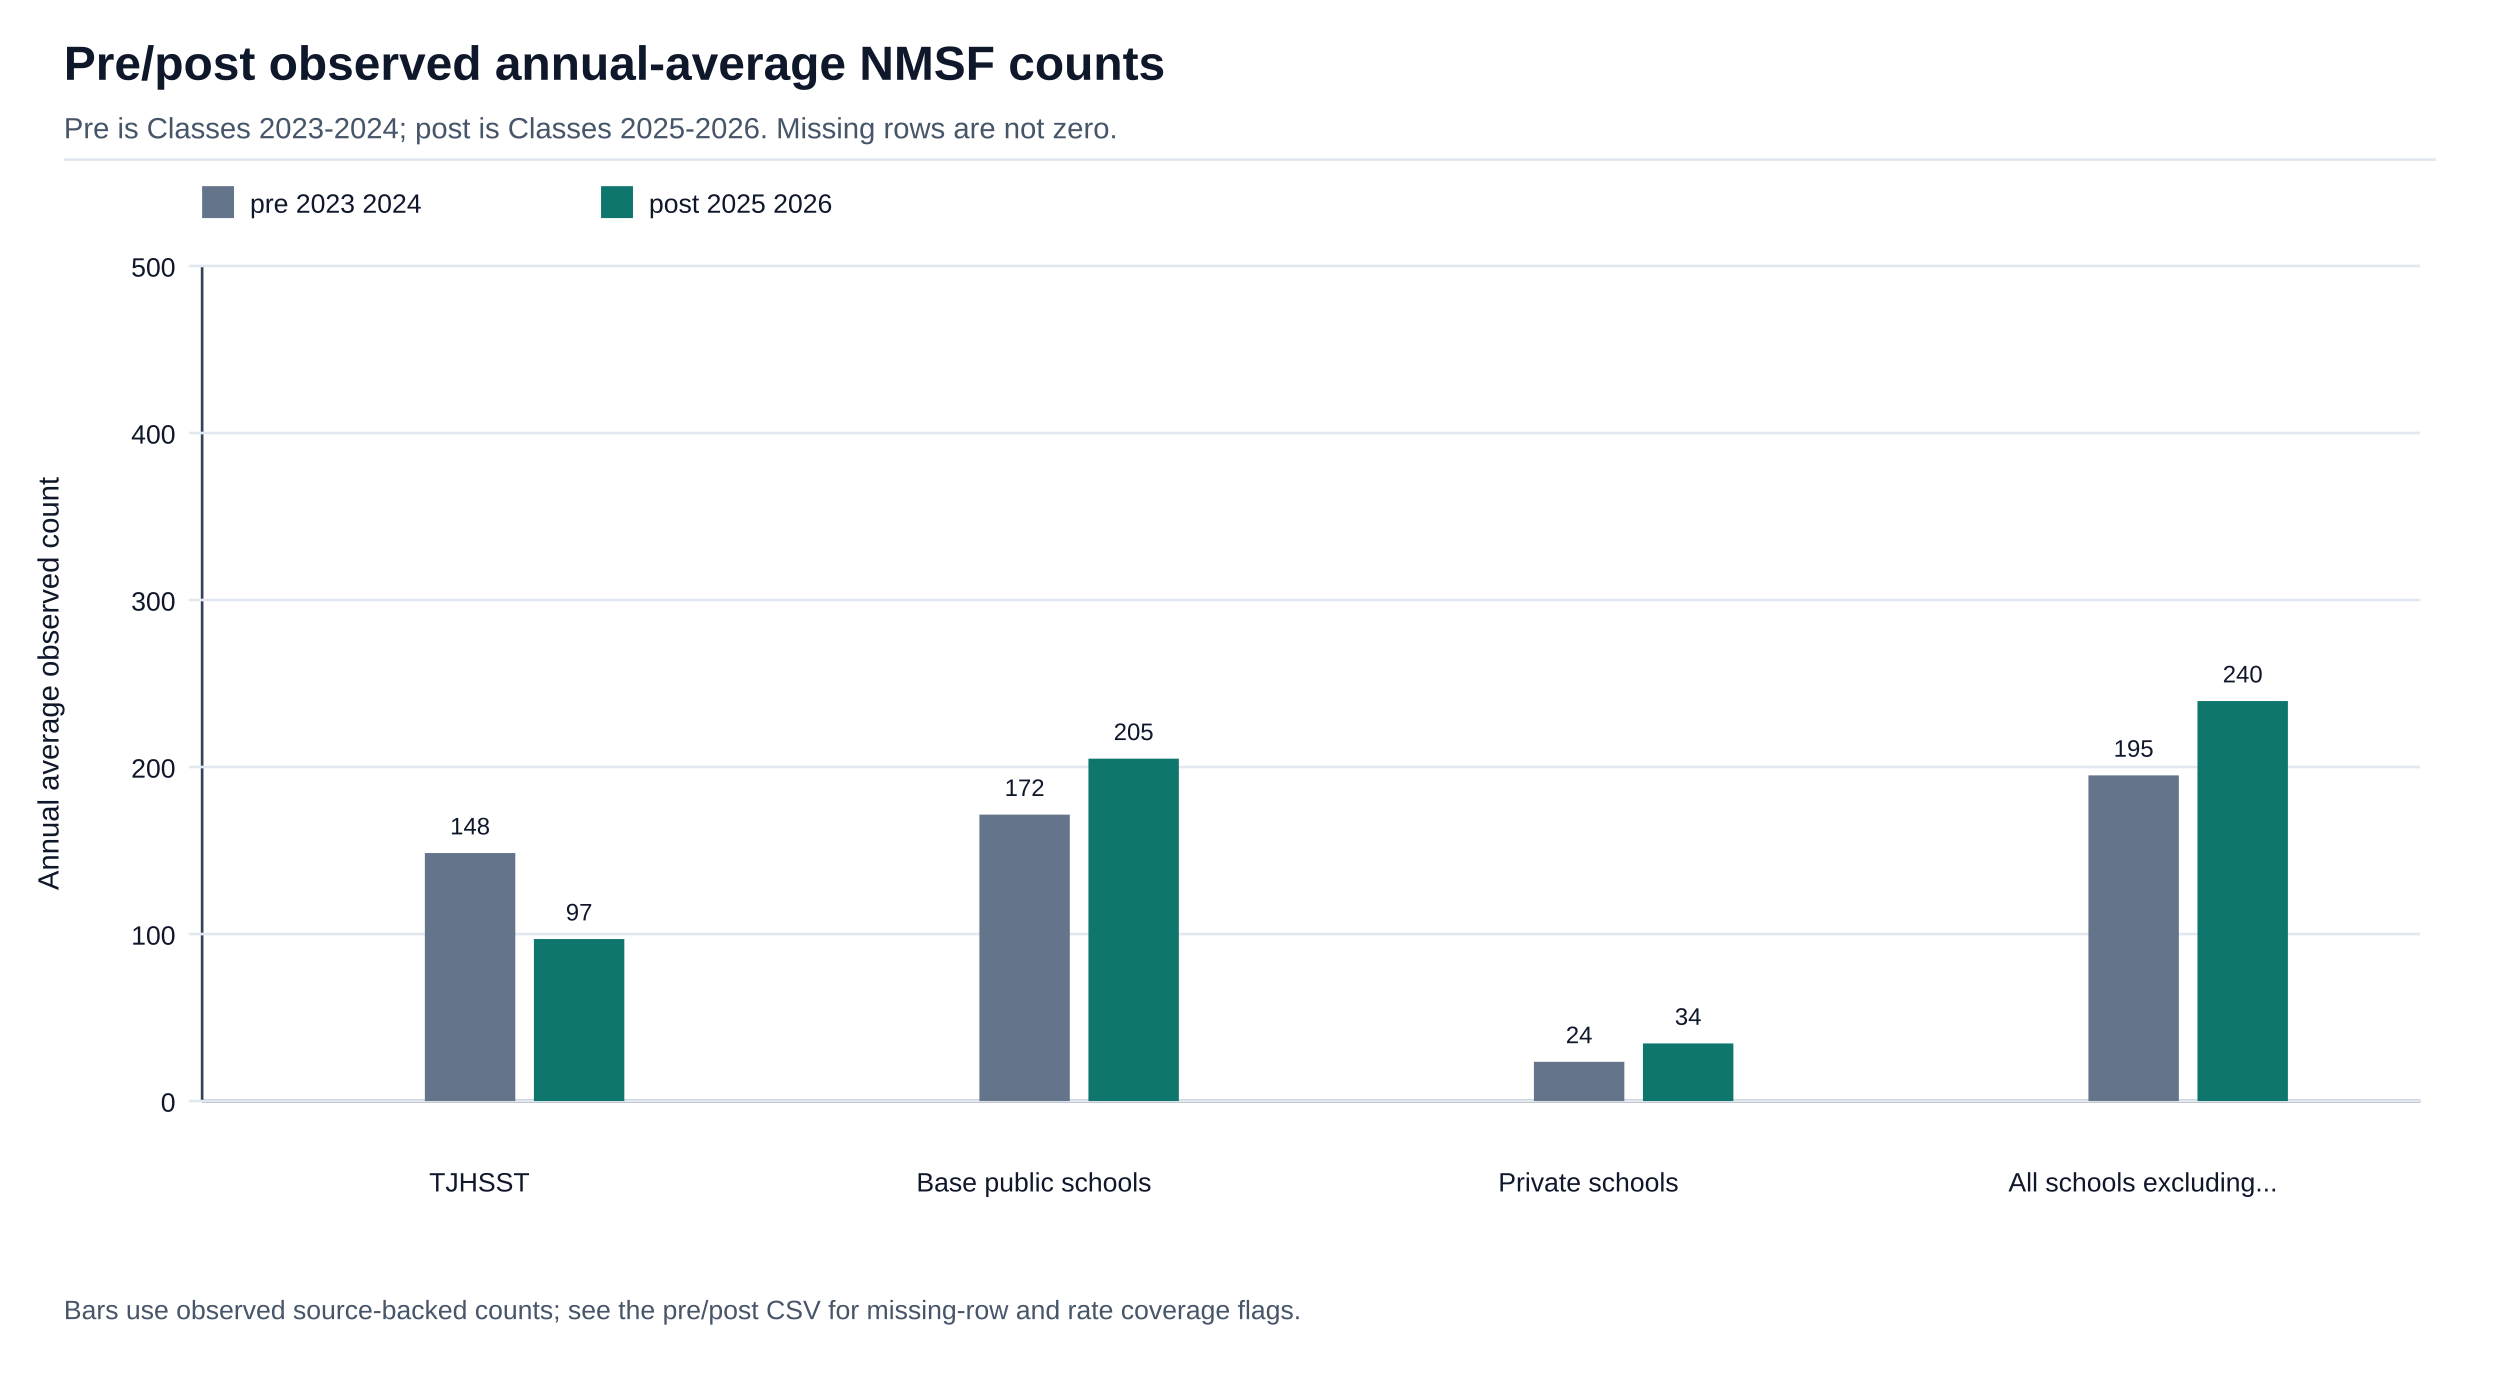
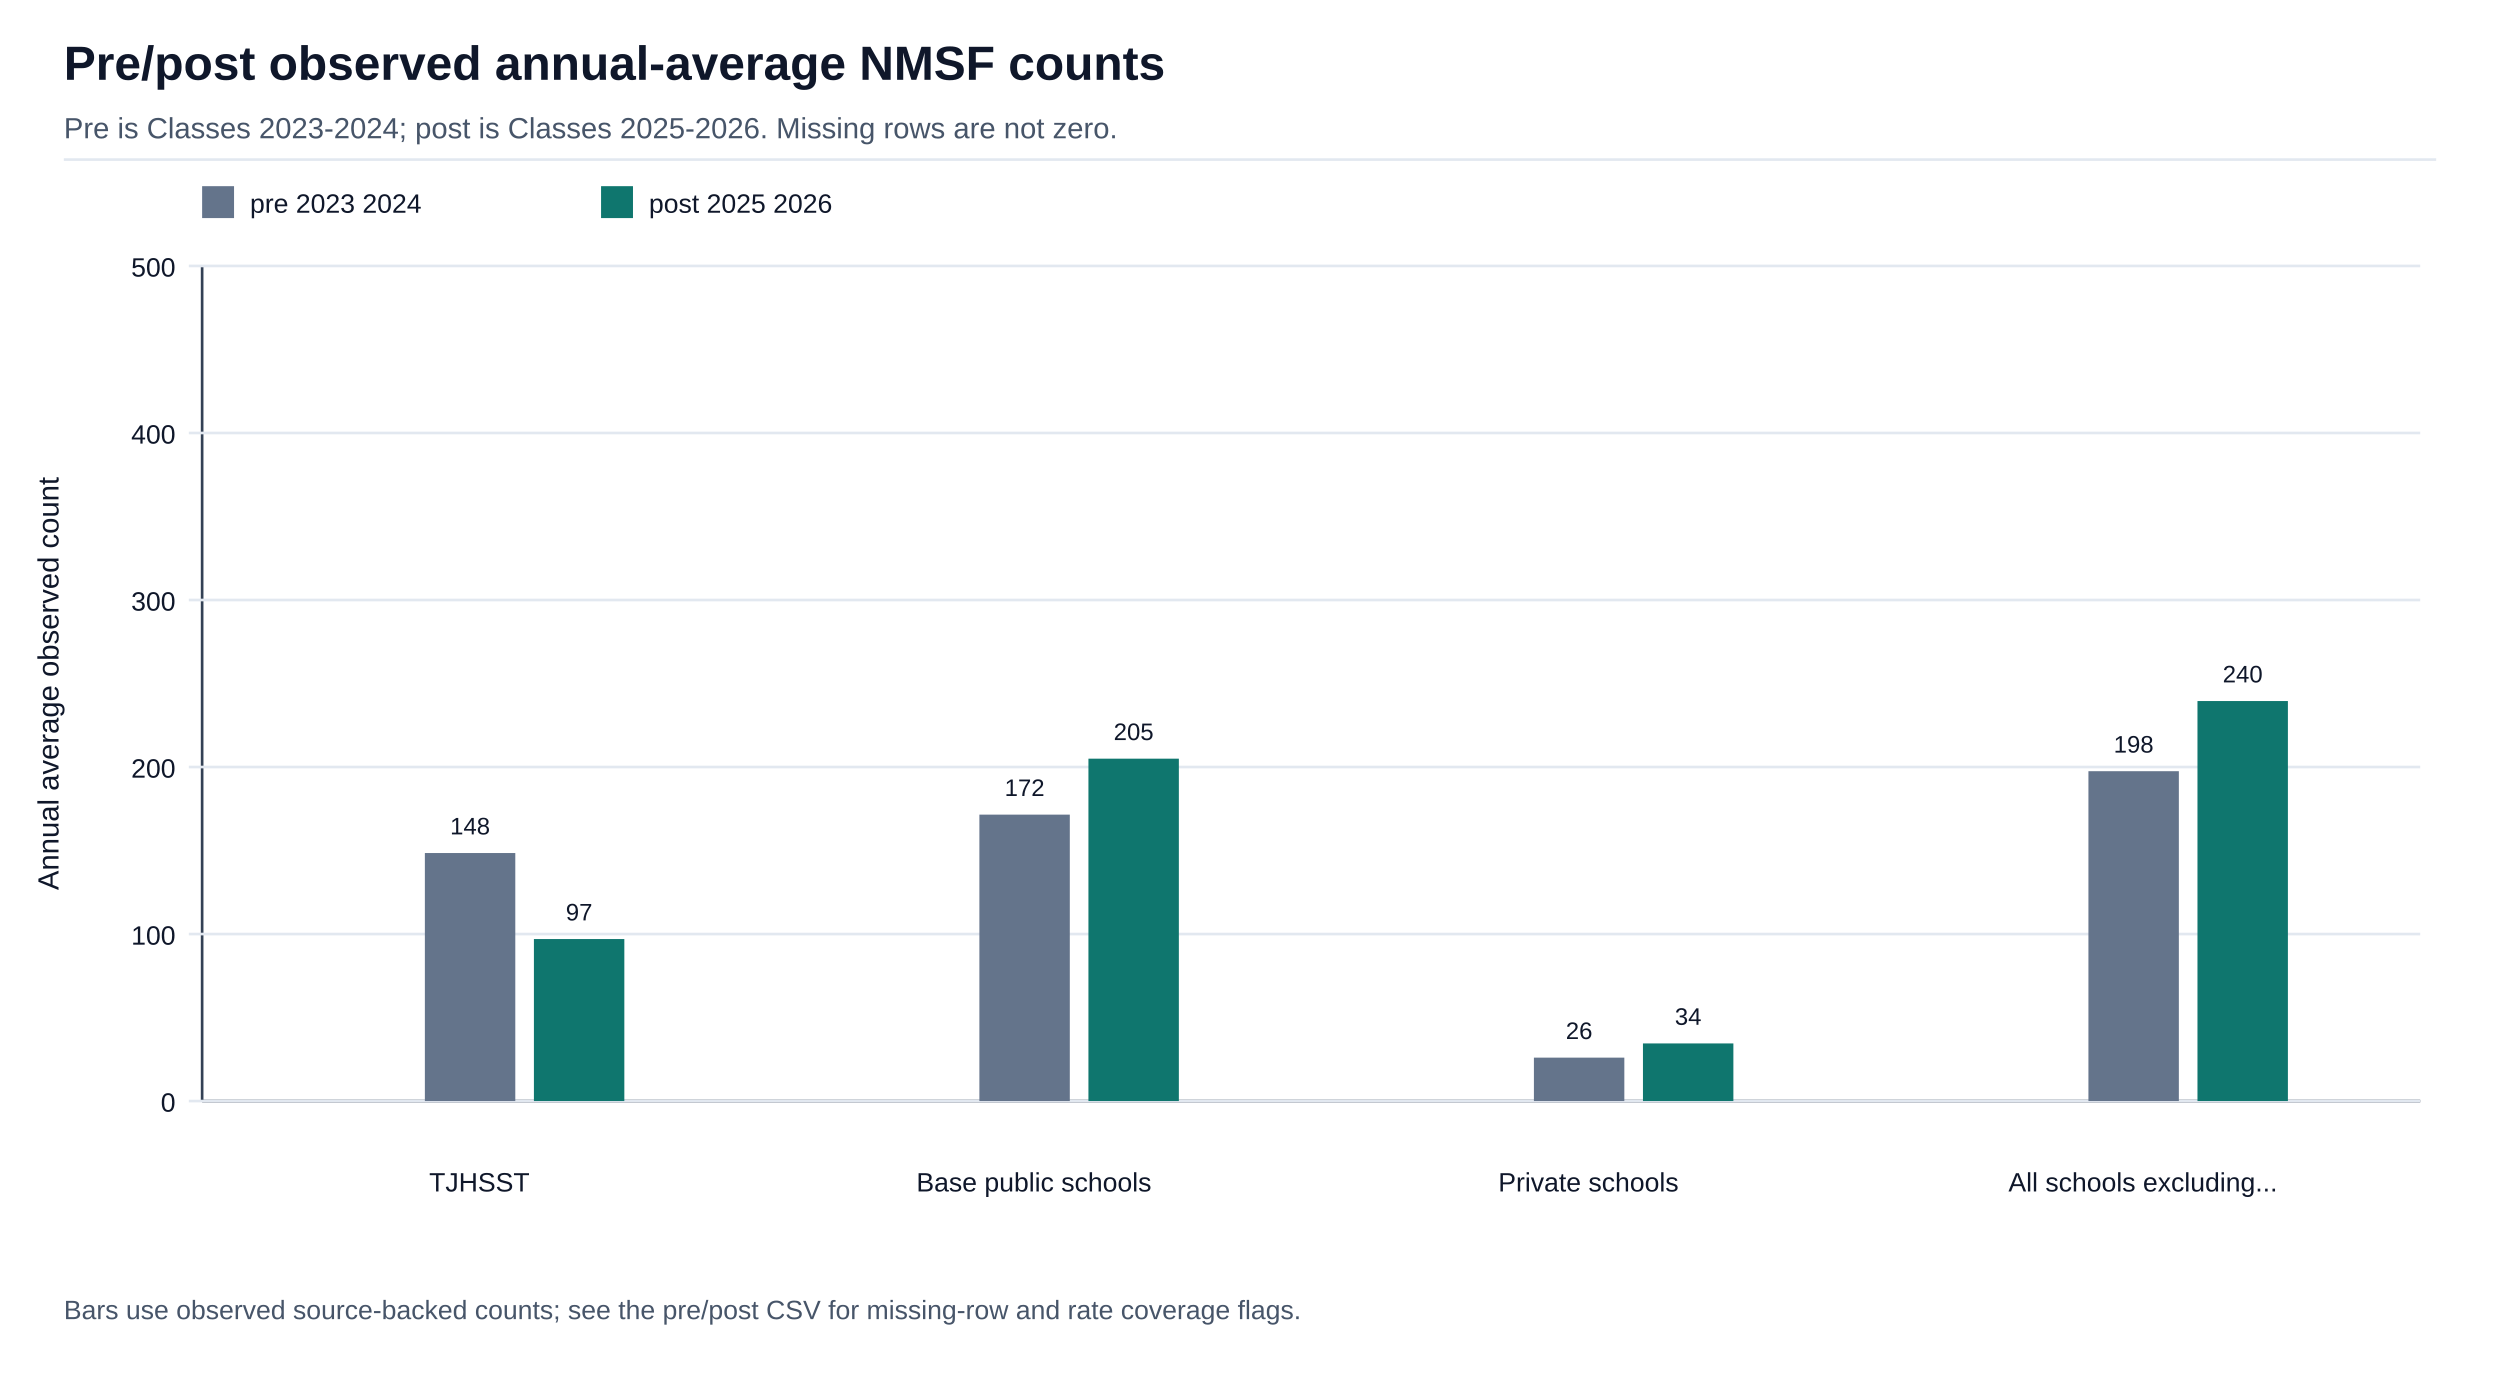
<svg xmlns="http://www.w3.org/2000/svg" width="940" height="520" viewBox="0 0 940 520" role="img">
  <rect width="100%" height="100%" fill="#ffffff" />
  <text x="24.00" y="30.00" font-family="Arial, Helvetica, sans-serif" font-size="18" font-weight="700" fill="#0f172a" text-anchor="start">Pre/post observed annual-average NMSF counts</text>
  <text x="24.00" y="52.00" font-family="Arial, Helvetica, sans-serif" font-size="11" font-weight="400" fill="#475569" text-anchor="start">Pre is Classes 2023-2024; post is Classes 2025-2026. Missing rows are not zero.</text>
  <line x1="24" y1="60" x2="916" y2="60" stroke="#e2e8f0" />
  <line x1="76" y1="414" x2="910" y2="414" stroke="#334155" />
  <line x1="76" y1="100" x2="76" y2="414" stroke="#334155" />
  <line x1="71" y1="414.00" x2="910" y2="414.00" stroke="#e2e8f0" />
  <text x="66.00" y="418.00" font-family="Arial, Helvetica, sans-serif" font-size="10" font-weight="400" fill="#0f172a" text-anchor="end">0</text>
  <line x1="71" y1="351.20" x2="910" y2="351.20" stroke="#e2e8f0" />
  <text x="66.00" y="355.20" font-family="Arial, Helvetica, sans-serif" font-size="10" font-weight="400" fill="#0f172a" text-anchor="end">100</text>
  <line x1="71" y1="288.40" x2="910" y2="288.40" stroke="#e2e8f0" />
  <text x="66.00" y="292.40" font-family="Arial, Helvetica, sans-serif" font-size="10" font-weight="400" fill="#0f172a" text-anchor="end">200</text>
  <line x1="71" y1="225.60" x2="910" y2="225.60" stroke="#e2e8f0" />
  <text x="66.00" y="229.60" font-family="Arial, Helvetica, sans-serif" font-size="10" font-weight="400" fill="#0f172a" text-anchor="end">300</text>
  <line x1="71" y1="162.80" x2="910" y2="162.80" stroke="#e2e8f0" />
  <text x="66.00" y="166.80" font-family="Arial, Helvetica, sans-serif" font-size="10" font-weight="400" fill="#0f172a" text-anchor="end">400</text>
  <line x1="71" y1="100.00" x2="910" y2="100.00" stroke="#e2e8f0" />
  <text x="66.00" y="104.00" font-family="Arial, Helvetica, sans-serif" font-size="10" font-weight="400" fill="#0f172a" text-anchor="end">500</text>
  <text x="22.00" y="257.00" font-family="Arial, Helvetica, sans-serif" font-size="11" font-weight="400" fill="#0f172a" text-anchor="middle" transform="rotate(-90 22.00 257.00)">Annual average observed count</text>
  <rect x="76" y="70" width="12" height="12" fill="#64748b" />
  <text x="94.00" y="80.00" font-family="Arial, Helvetica, sans-serif" font-size="10" font-weight="400" fill="#0f172a" text-anchor="start">pre 2023 2024</text>
  <rect x="226" y="70" width="12" height="12" fill="#0f766e" />
  <text x="244.00" y="80.00" font-family="Arial, Helvetica, sans-serif" font-size="10" font-weight="400" fill="#0f172a" text-anchor="start">post 2025 2026</text>
  <text x="180.25" y="448.00" font-family="Arial, Helvetica, sans-serif" font-size="10" font-weight="400" fill="#0f172a" text-anchor="middle">TJHSST</text>
  <rect x="159.75" y="320.74" width="34" height="93.26" fill="#64748b" />
  <text x="176.75" y="313.74" font-family="Arial, Helvetica, sans-serif" font-size="9" font-weight="400" fill="#0f172a" text-anchor="middle">148</text>
  <rect x="200.75" y="353.08" width="34" height="60.92" fill="#0f766e" />
  <text x="217.75" y="346.08" font-family="Arial, Helvetica, sans-serif" font-size="9" font-weight="400" fill="#0f172a" text-anchor="middle">97</text>
  <text x="388.75" y="448.00" font-family="Arial, Helvetica, sans-serif" font-size="10" font-weight="400" fill="#0f172a" text-anchor="middle">Base public schools</text>
  <rect x="368.25" y="306.30" width="34" height="107.70" fill="#64748b" />
  <text x="385.25" y="299.30" font-family="Arial, Helvetica, sans-serif" font-size="9" font-weight="400" fill="#0f172a" text-anchor="middle">172</text>
  <rect x="409.25" y="285.26" width="34" height="128.74" fill="#0f766e" />
  <text x="426.25" y="278.26" font-family="Arial, Helvetica, sans-serif" font-size="9" font-weight="400" fill="#0f172a" text-anchor="middle">205</text>
  <text x="597.25" y="448.00" font-family="Arial, Helvetica, sans-serif" font-size="10" font-weight="400" fill="#0f172a" text-anchor="middle">Private schools</text>
-   <rect x="576.75" y="399.24" width="34" height="14.76" fill="#64748b" />
-   <text x="593.75" y="392.24" font-family="Arial, Helvetica, sans-serif" font-size="9" font-weight="400" fill="#0f172a" text-anchor="middle">24</text>
+   <rect x="576.75" y="397.67" width="34" height="16.33" fill="#64748b" />
+   <text x="593.75" y="390.67" font-family="Arial, Helvetica, sans-serif" font-size="9" font-weight="400" fill="#0f172a" text-anchor="middle">26</text>
  <rect x="617.75" y="392.33" width="34" height="21.67" fill="#0f766e" />
  <text x="634.75" y="385.33" font-family="Arial, Helvetica, sans-serif" font-size="9" font-weight="400" fill="#0f172a" text-anchor="middle">34</text>
  <text x="805.75" y="448.00" font-family="Arial, Helvetica, sans-serif" font-size="10" font-weight="400" fill="#0f172a" text-anchor="middle">All schools excluding...</text>
-   <rect x="785.25" y="291.54" width="34" height="122.46" fill="#64748b" />
-   <text x="802.25" y="284.54" font-family="Arial, Helvetica, sans-serif" font-size="9" font-weight="400" fill="#0f172a" text-anchor="middle">195</text>
+   <rect x="785.25" y="289.97" width="34" height="124.03" fill="#64748b" />
+   <text x="802.25" y="282.97" font-family="Arial, Helvetica, sans-serif" font-size="9" font-weight="400" fill="#0f172a" text-anchor="middle">198</text>
  <rect x="826.25" y="263.59" width="34" height="150.41" fill="#0f766e" />
  <text x="843.25" y="256.59" font-family="Arial, Helvetica, sans-serif" font-size="9" font-weight="400" fill="#0f172a" text-anchor="middle">240</text>
  <text x="24.00" y="496.00" font-family="Arial, Helvetica, sans-serif" font-size="10" font-weight="400" fill="#475569" text-anchor="start">Bars use observed source-backed counts; see the pre/post CSV for missing-row and rate coverage flags.</text>
</svg>
